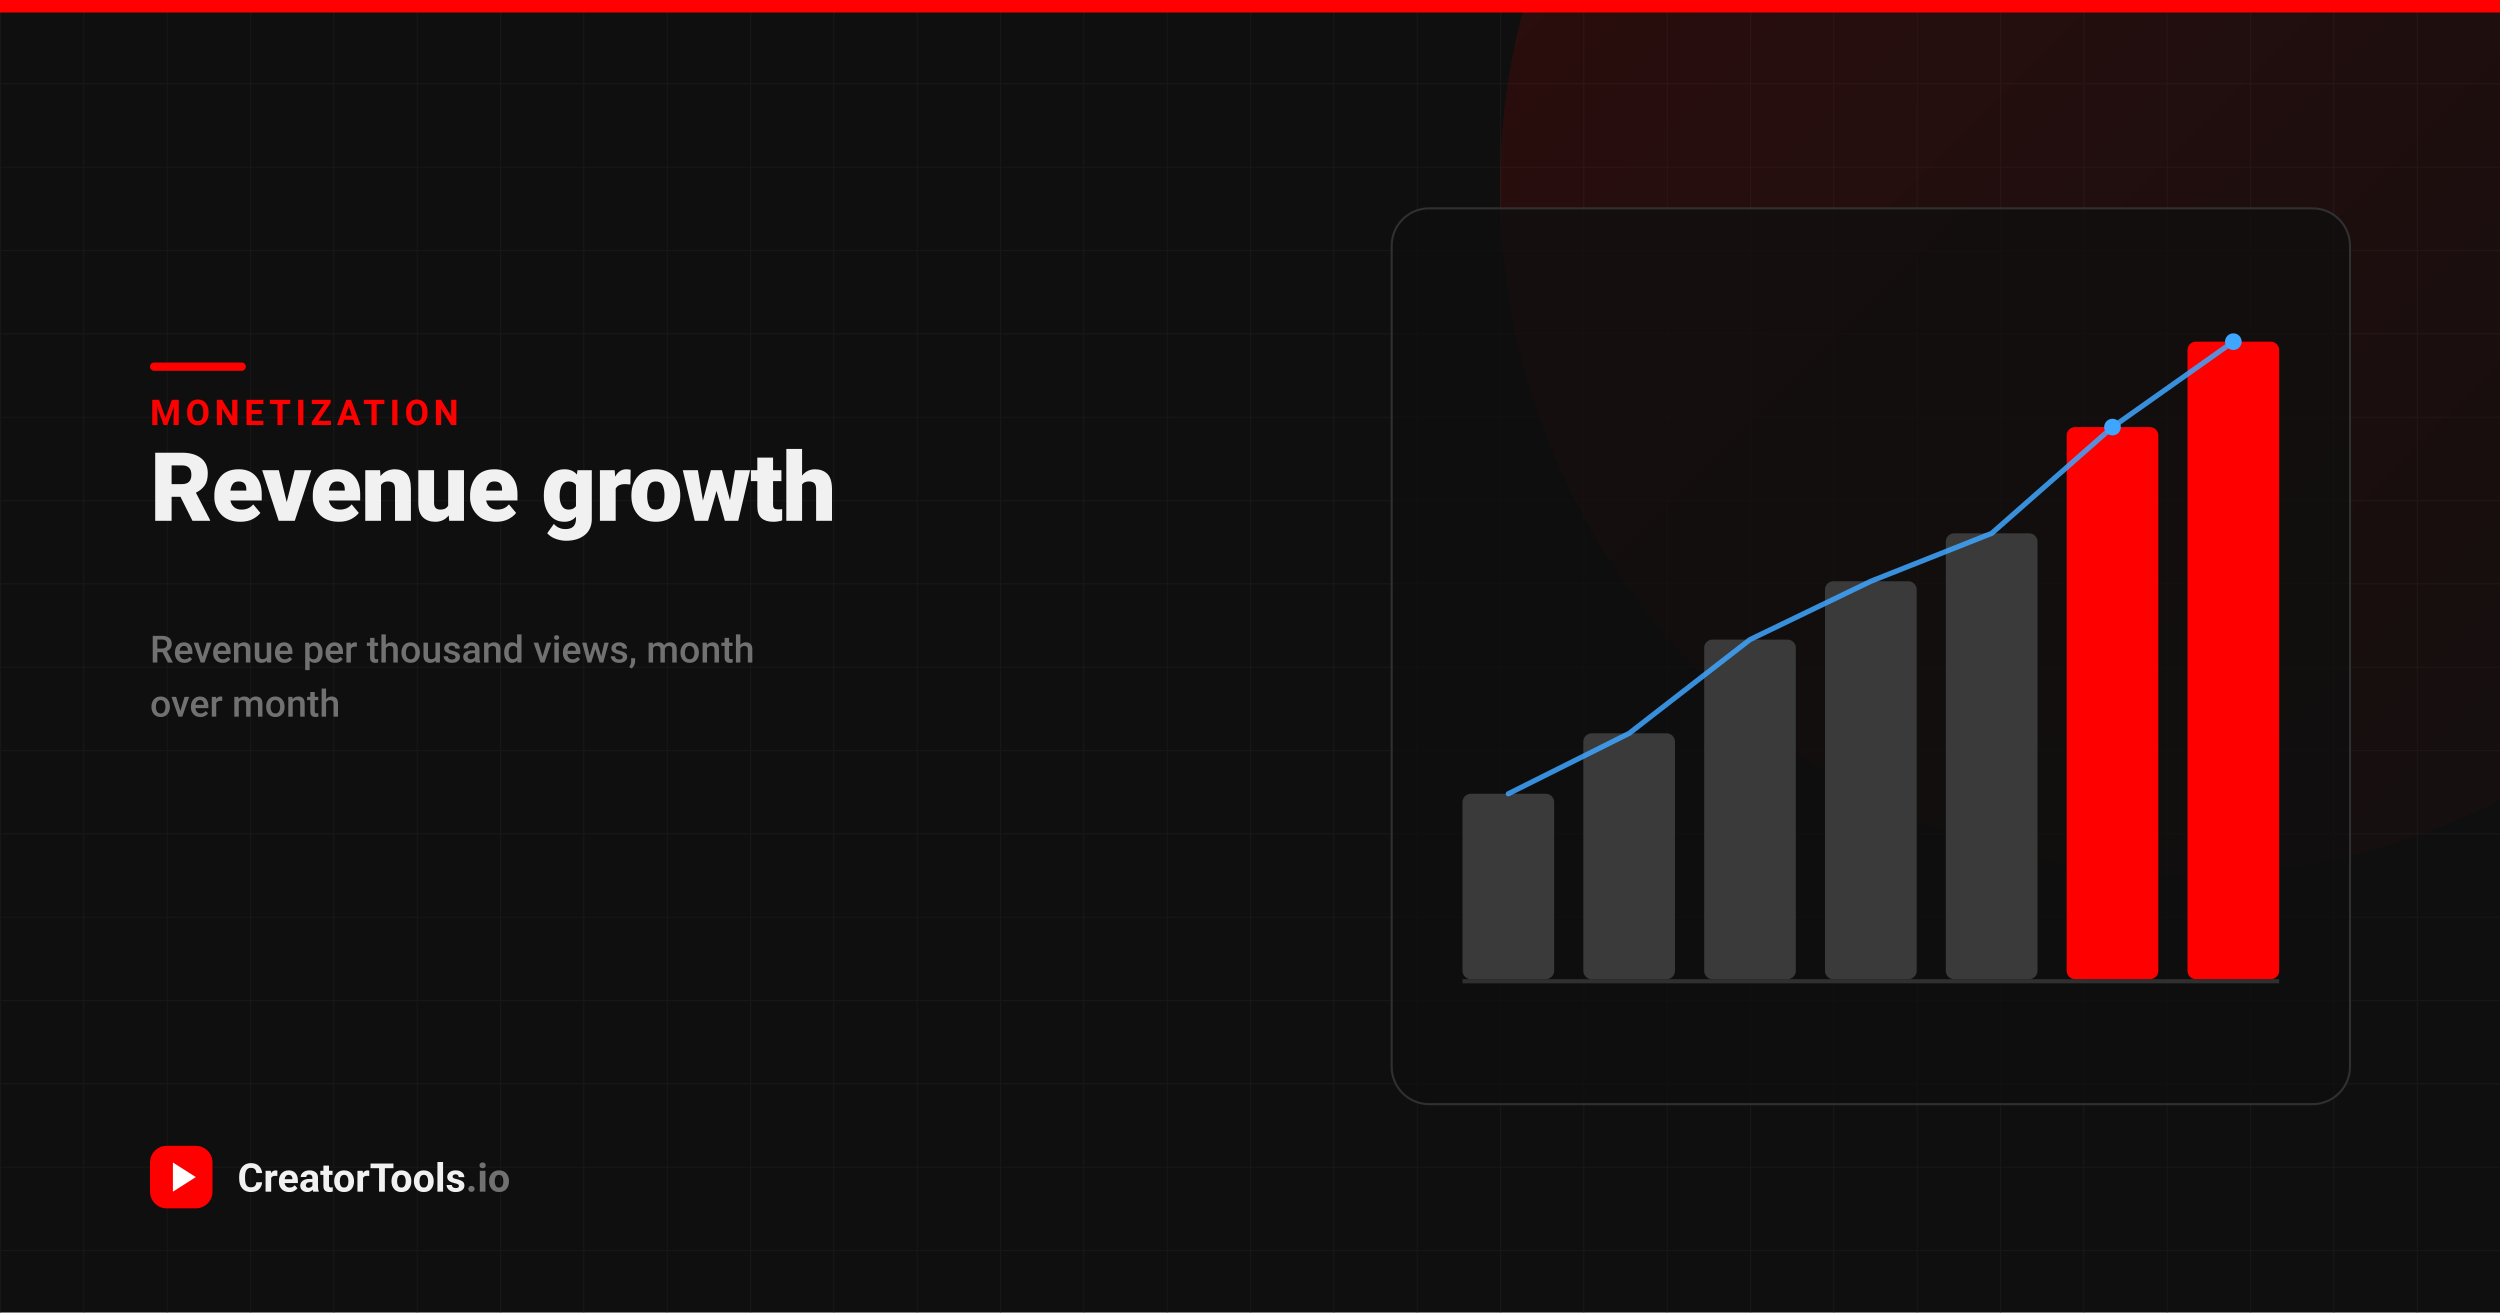
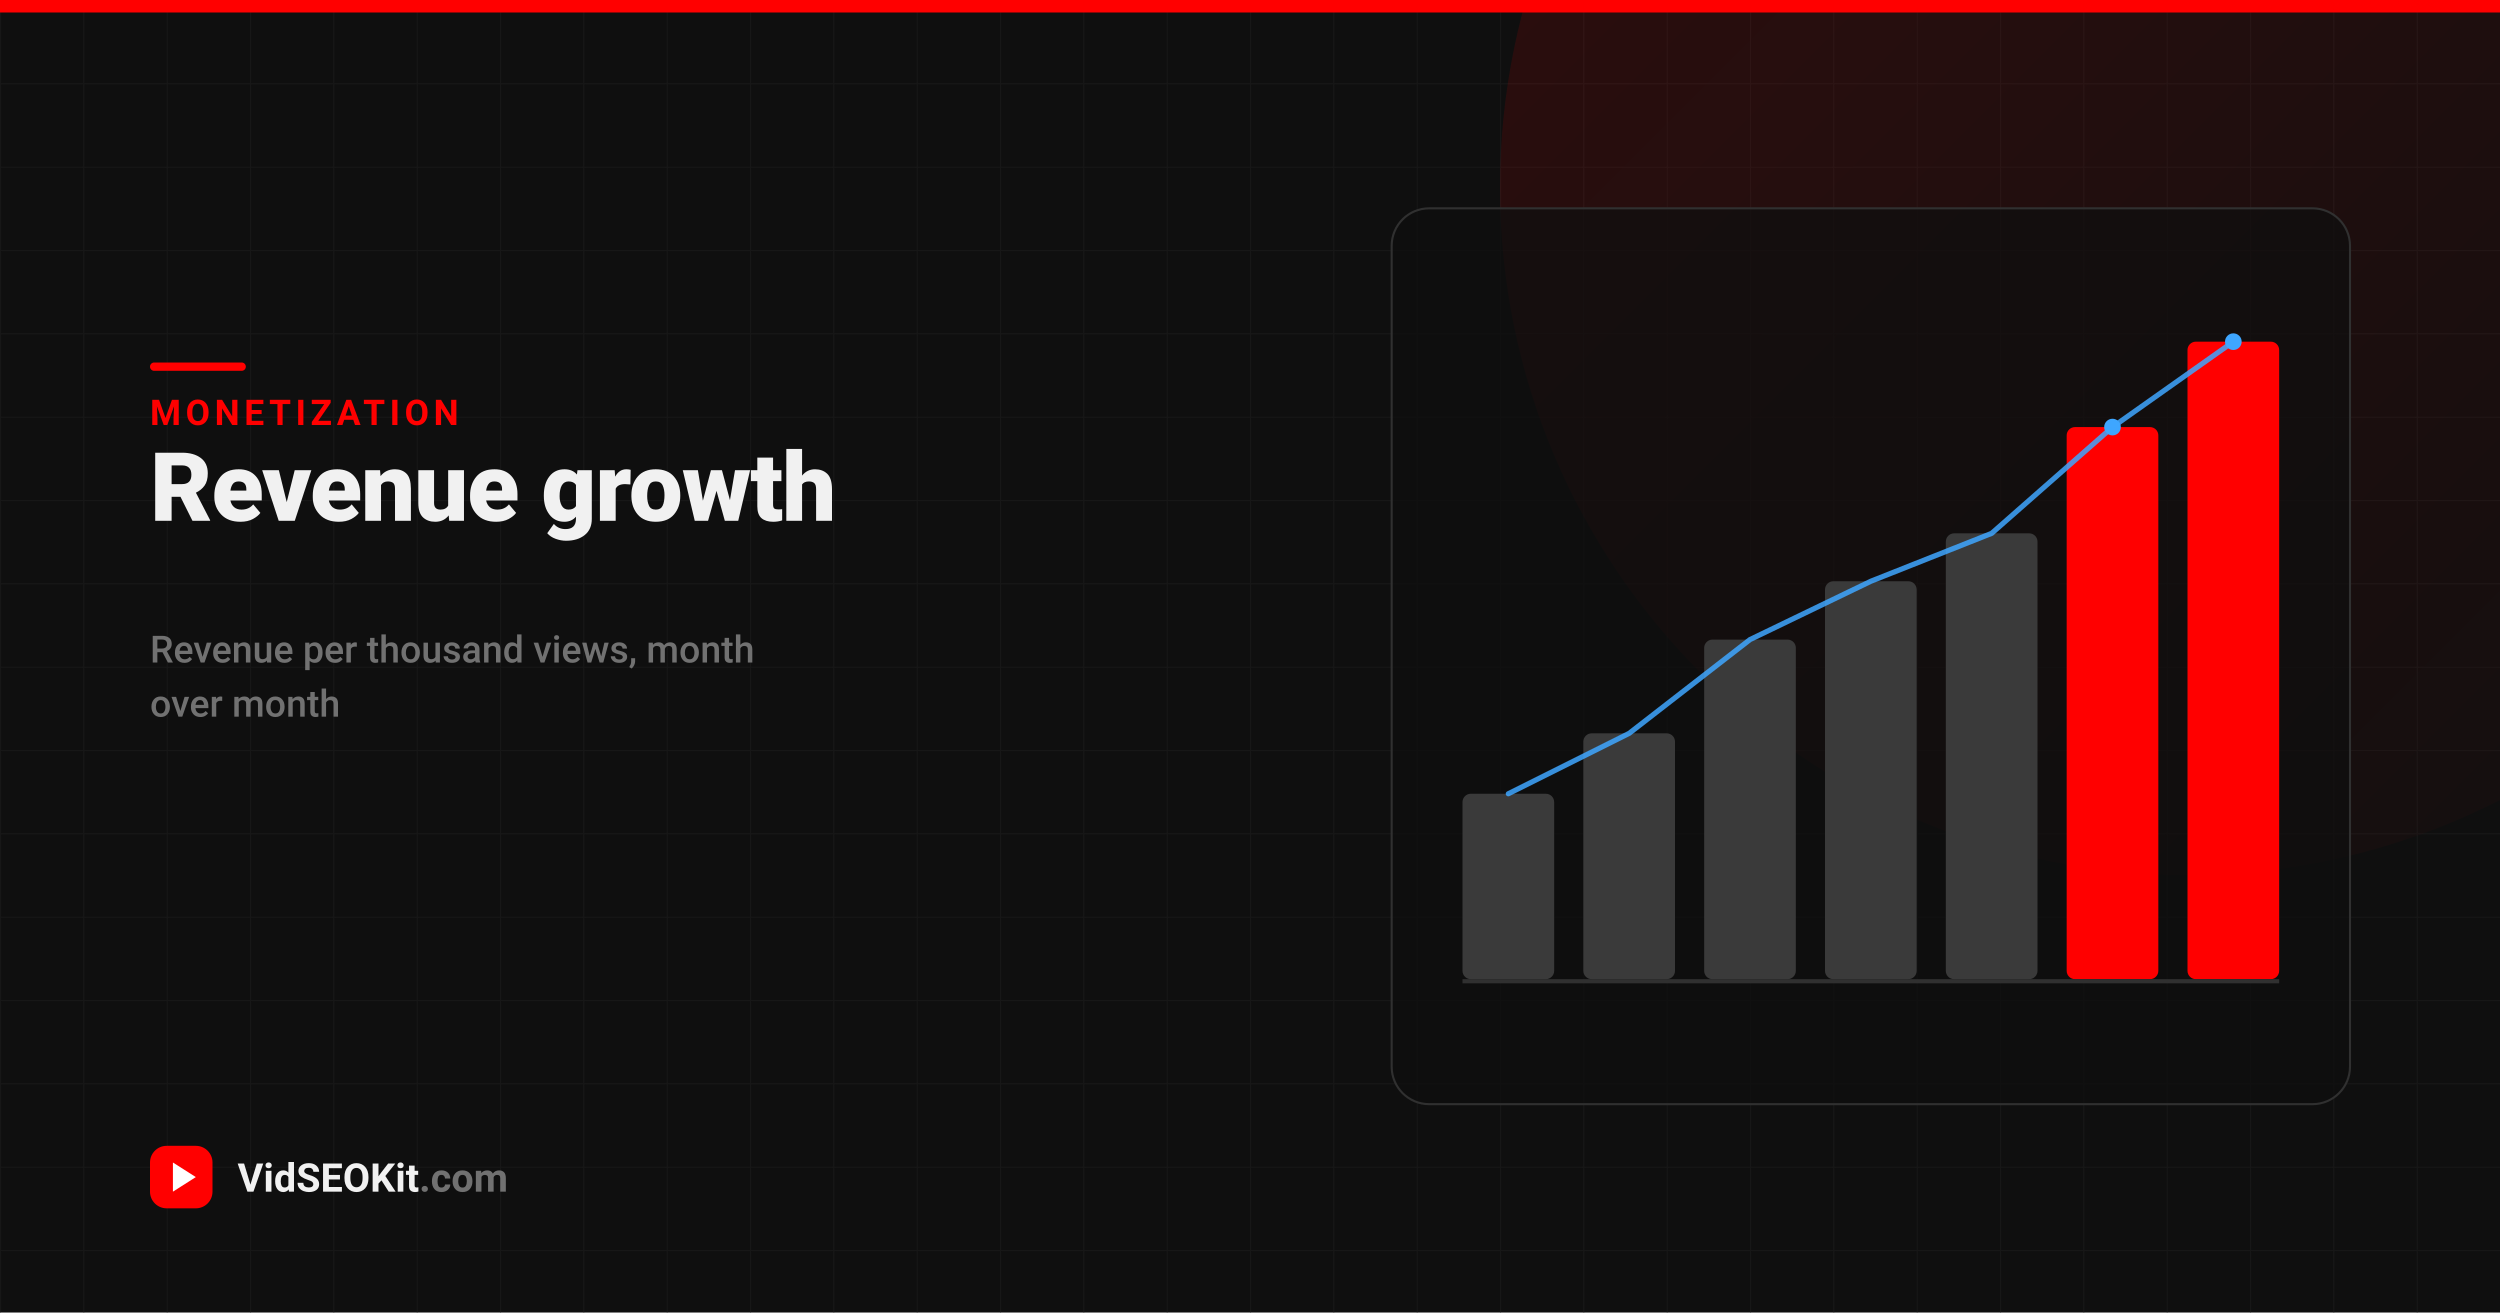
<svg xmlns="http://www.w3.org/2000/svg" width="1200" height="630" viewBox="0 0 1200 630" role="img" aria-label="How to Increase Your YouTube RPM: 11 Levers That Actually Move Revenue">
  <defs>
    <linearGradient id="gArea" x1="0" y1="0" x2="0" y2="1">
      <stop offset="0" stop-color="#ff0000" stop-opacity=".30" />
      <stop offset="1" stop-color="#ff0000" stop-opacity="0" />
    </linearGradient>
    <linearGradient id="gGlow" x1="0" y1="0" x2="1" y2="1">
      <stop offset="0" stop-color="#ff0000" stop-opacity=".14" />
      <stop offset="1" stop-color="#ff0000" stop-opacity="0" />
    </linearGradient>
    <pattern id="gGrid" width="40" height="40" patternUnits="userSpaceOnUse">
      <path d="M40 0H0V40" fill="none" stroke="#1e1e1e" stroke-width="1" />
    </pattern>
  </defs>
  <rect width="1200" height="630" fill="#0f0f0f" />
  <rect width="1200" height="630" fill="url(#gGrid)" opacity=".55" />
  <circle cx="1050" cy="90" r="330" fill="url(#gGlow)" />
  <rect width="1200" height="6" fill="#ff0000" />
  <rect x="668" y="100" width="460" height="430" rx="18" fill="#0f0f0f" fill-opacity=".72" stroke="#303030" stroke-width="1" />
  <rect x="702" y="381" width="44" height="89" rx="4" fill="#3a3a3a" />
  <rect x="760" y="352" width="44" height="118" rx="4" fill="#3a3a3a" />
  <rect x="818" y="307" width="44" height="163" rx="4" fill="#3a3a3a" />
  <rect x="876" y="279" width="44" height="191" rx="4" fill="#3a3a3a" />
  <rect x="934" y="256" width="44" height="214" rx="4" fill="#3a3a3a" />
  <rect x="992" y="205" width="44" height="265" rx="4" fill="#ff0000" />
  <rect x="1050" y="164" width="44" height="306" rx="4" fill="#ff0000" />
  <path d="M724 381 L782 352 L840 307 L898 279 L956 256 L1014 205 L1072 164" fill="none" stroke="#3ea6ff" stroke-width="2.5" stroke-linecap="round" opacity=".85" />
  <circle cx="1014" cy="205" r="4" fill="#3ea6ff" />
  <circle cx="1072" cy="164" r="4" fill="#3ea6ff" />
  <line x1="702" y1="471" x2="1094" y2="471" stroke="#303030" stroke-width="2" />
  <rect x="72" y="174" width="46" height="4" rx="2" fill="#ff0000" />
  <text x="72" y="204" font-family="system-ui,-apple-system,'Segoe UI',Roboto,'Helvetica Neue',Arial,sans-serif" font-size="17" font-weight="700" fill="#ff0000" letter-spacing="2.2">MONETIZATION</text>
  <text x="72" y="250" font-family="system-ui,-apple-system,'Segoe UI',Roboto,'Helvetica Neue',Arial,sans-serif" font-size="46" font-weight="800" fill="#f1f1f1" letter-spacing="-.5">Revenue growth</text>
  <text x="72" y="318" font-family="system-ui,-apple-system,'Segoe UI',Roboto,'Helvetica Neue',Arial,sans-serif" font-size="18" font-weight="500" fill="#717171">Revenue per thousand views, month</text>
  <text x="72" y="344" font-family="system-ui,-apple-system,'Segoe UI',Roboto,'Helvetica Neue',Arial,sans-serif" font-size="18" font-weight="500" fill="#717171">over month</text>
  <g transform="translate(72 566)">
    <rect x="0" y="-16" width="30" height="30" rx="8" fill="#ff0000" />
    <polygon points="11,-8 11,6 22,-1" fill="#fff" />
-     <text x="42" y="6" font-family="system-ui,-apple-system,'Segoe UI',Roboto,'Helvetica Neue',Arial,sans-serif" font-size="19" font-weight="700" fill="#f1f1f1">CreatorTools<tspan fill="#717171">.io</tspan>
+     <text x="42" y="6" font-family="system-ui,-apple-system,'Segoe UI',Roboto,'Helvetica Neue',Arial,sans-serif" font-size="19" font-weight="700" fill="#f1f1f1">VidSEOKit<tspan fill="#717171">.com</tspan>
    </text>
  </g>
</svg>
